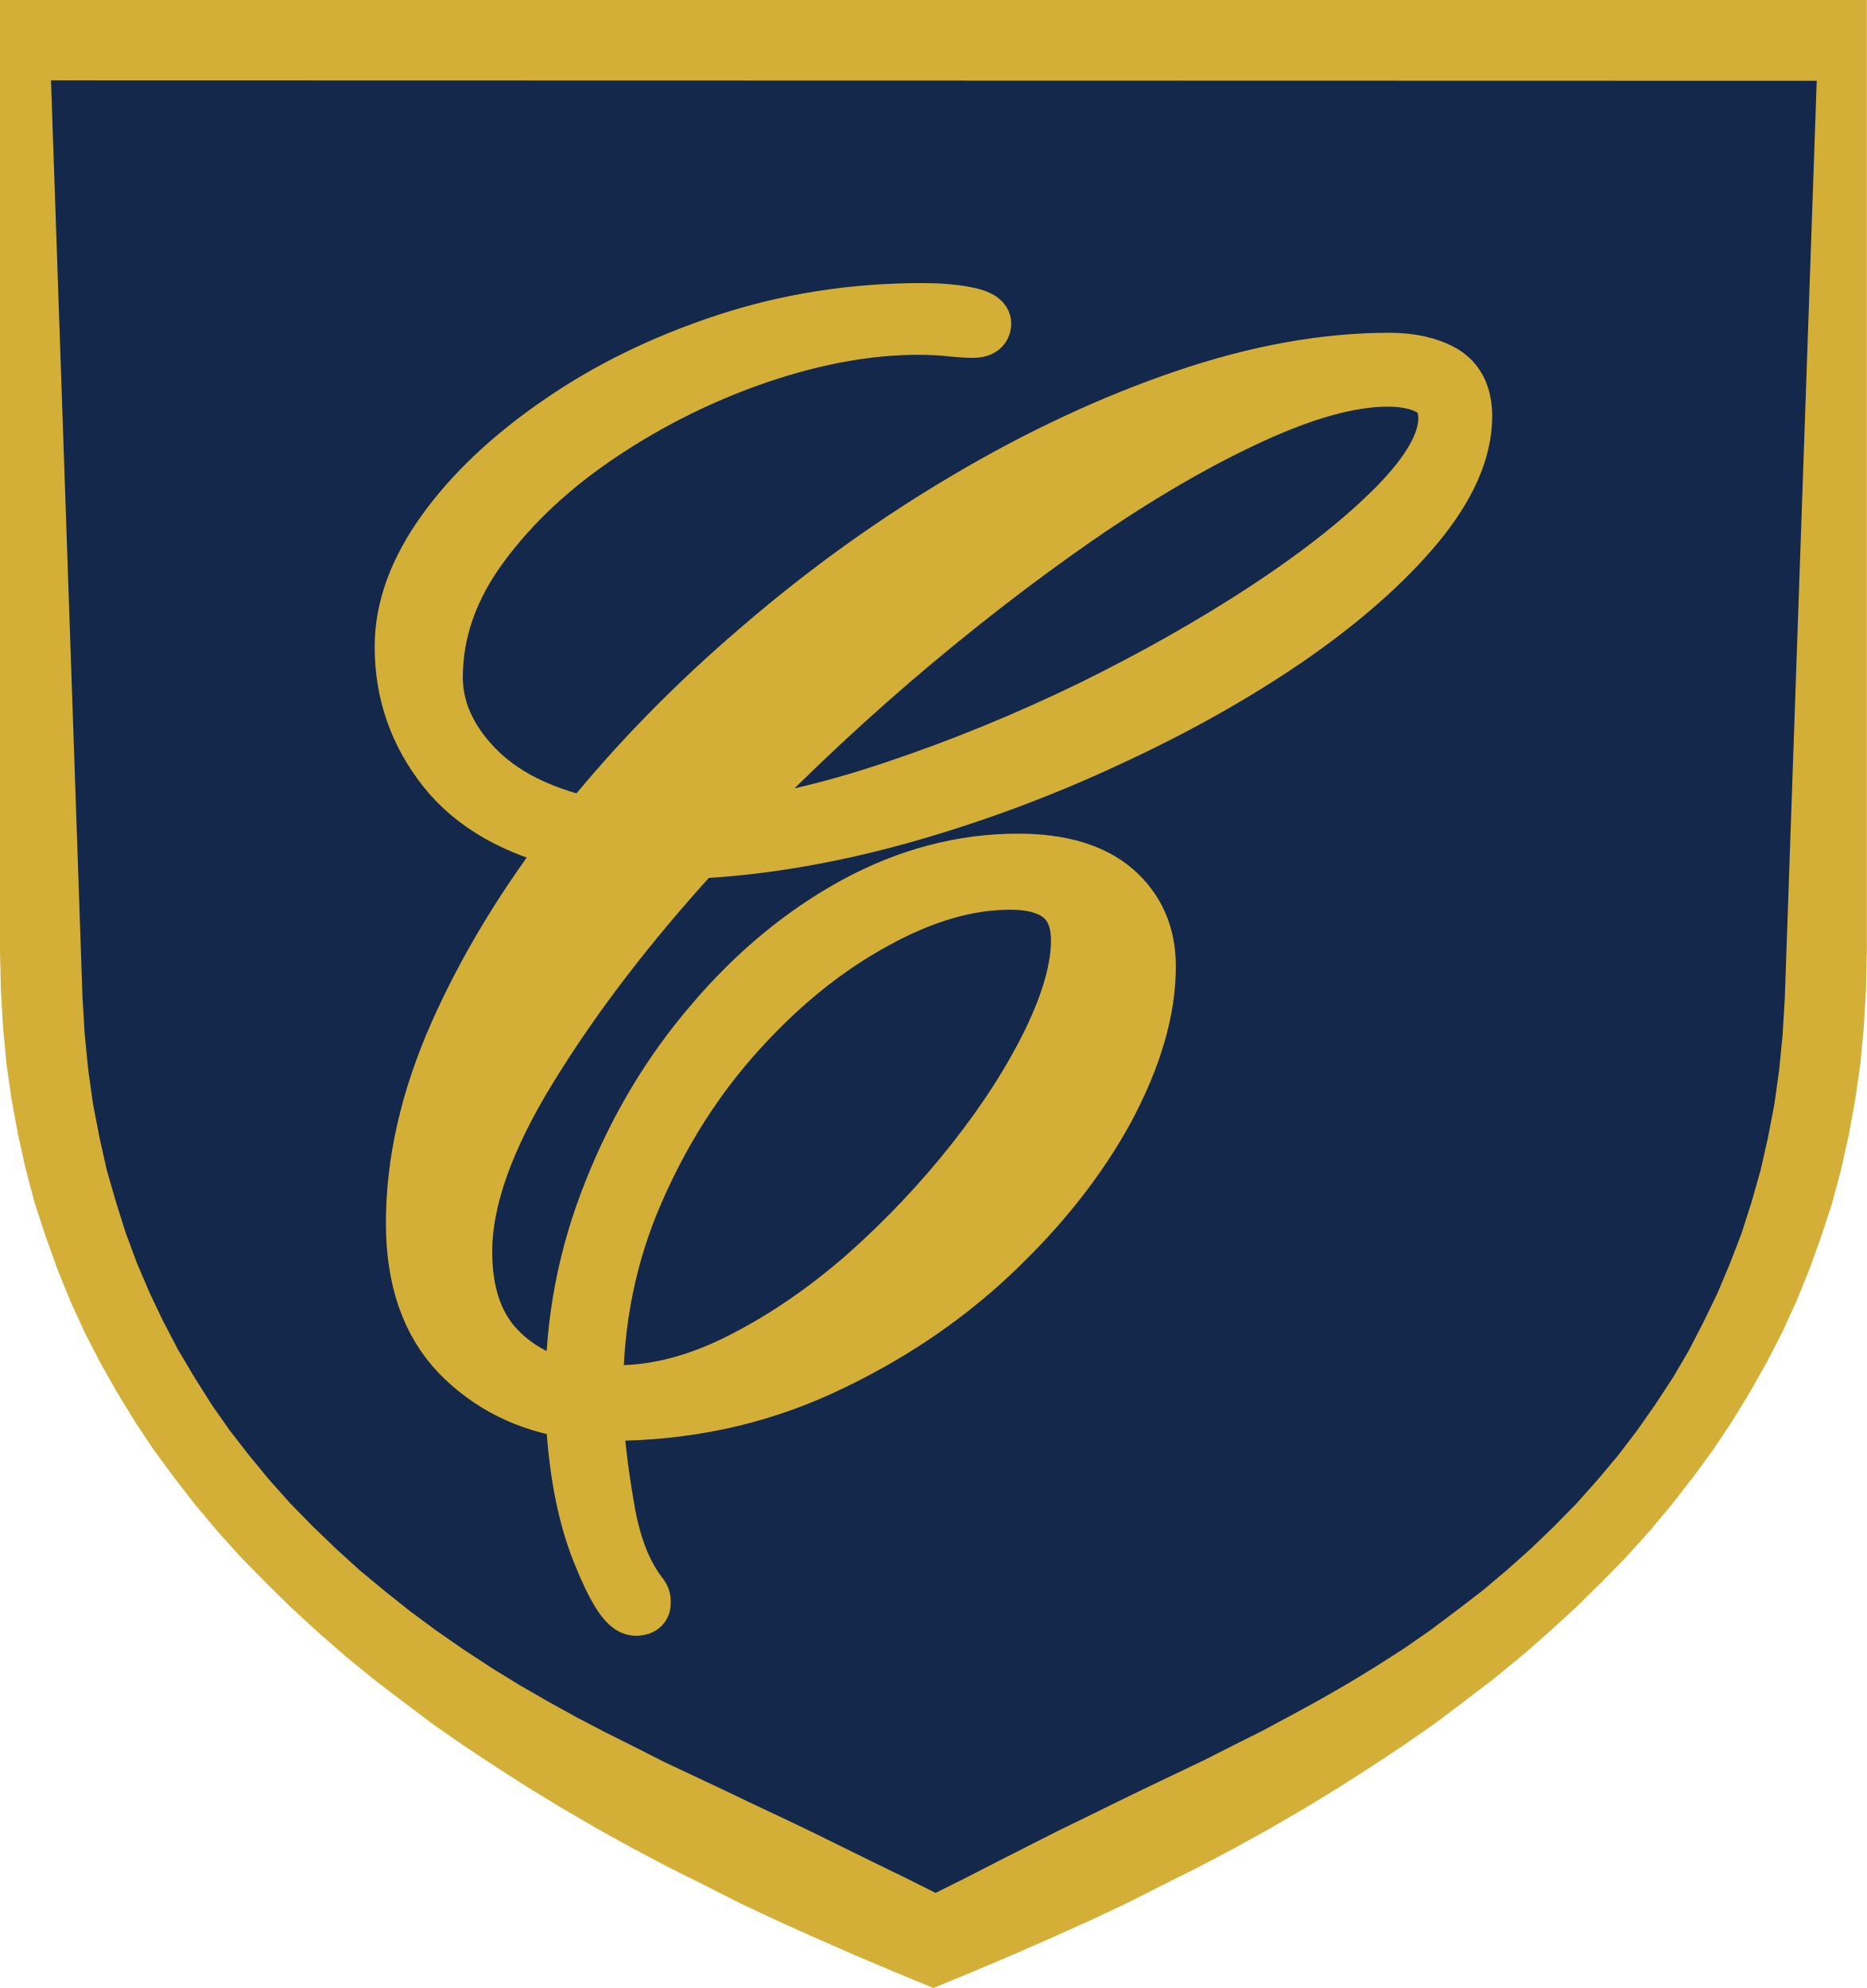
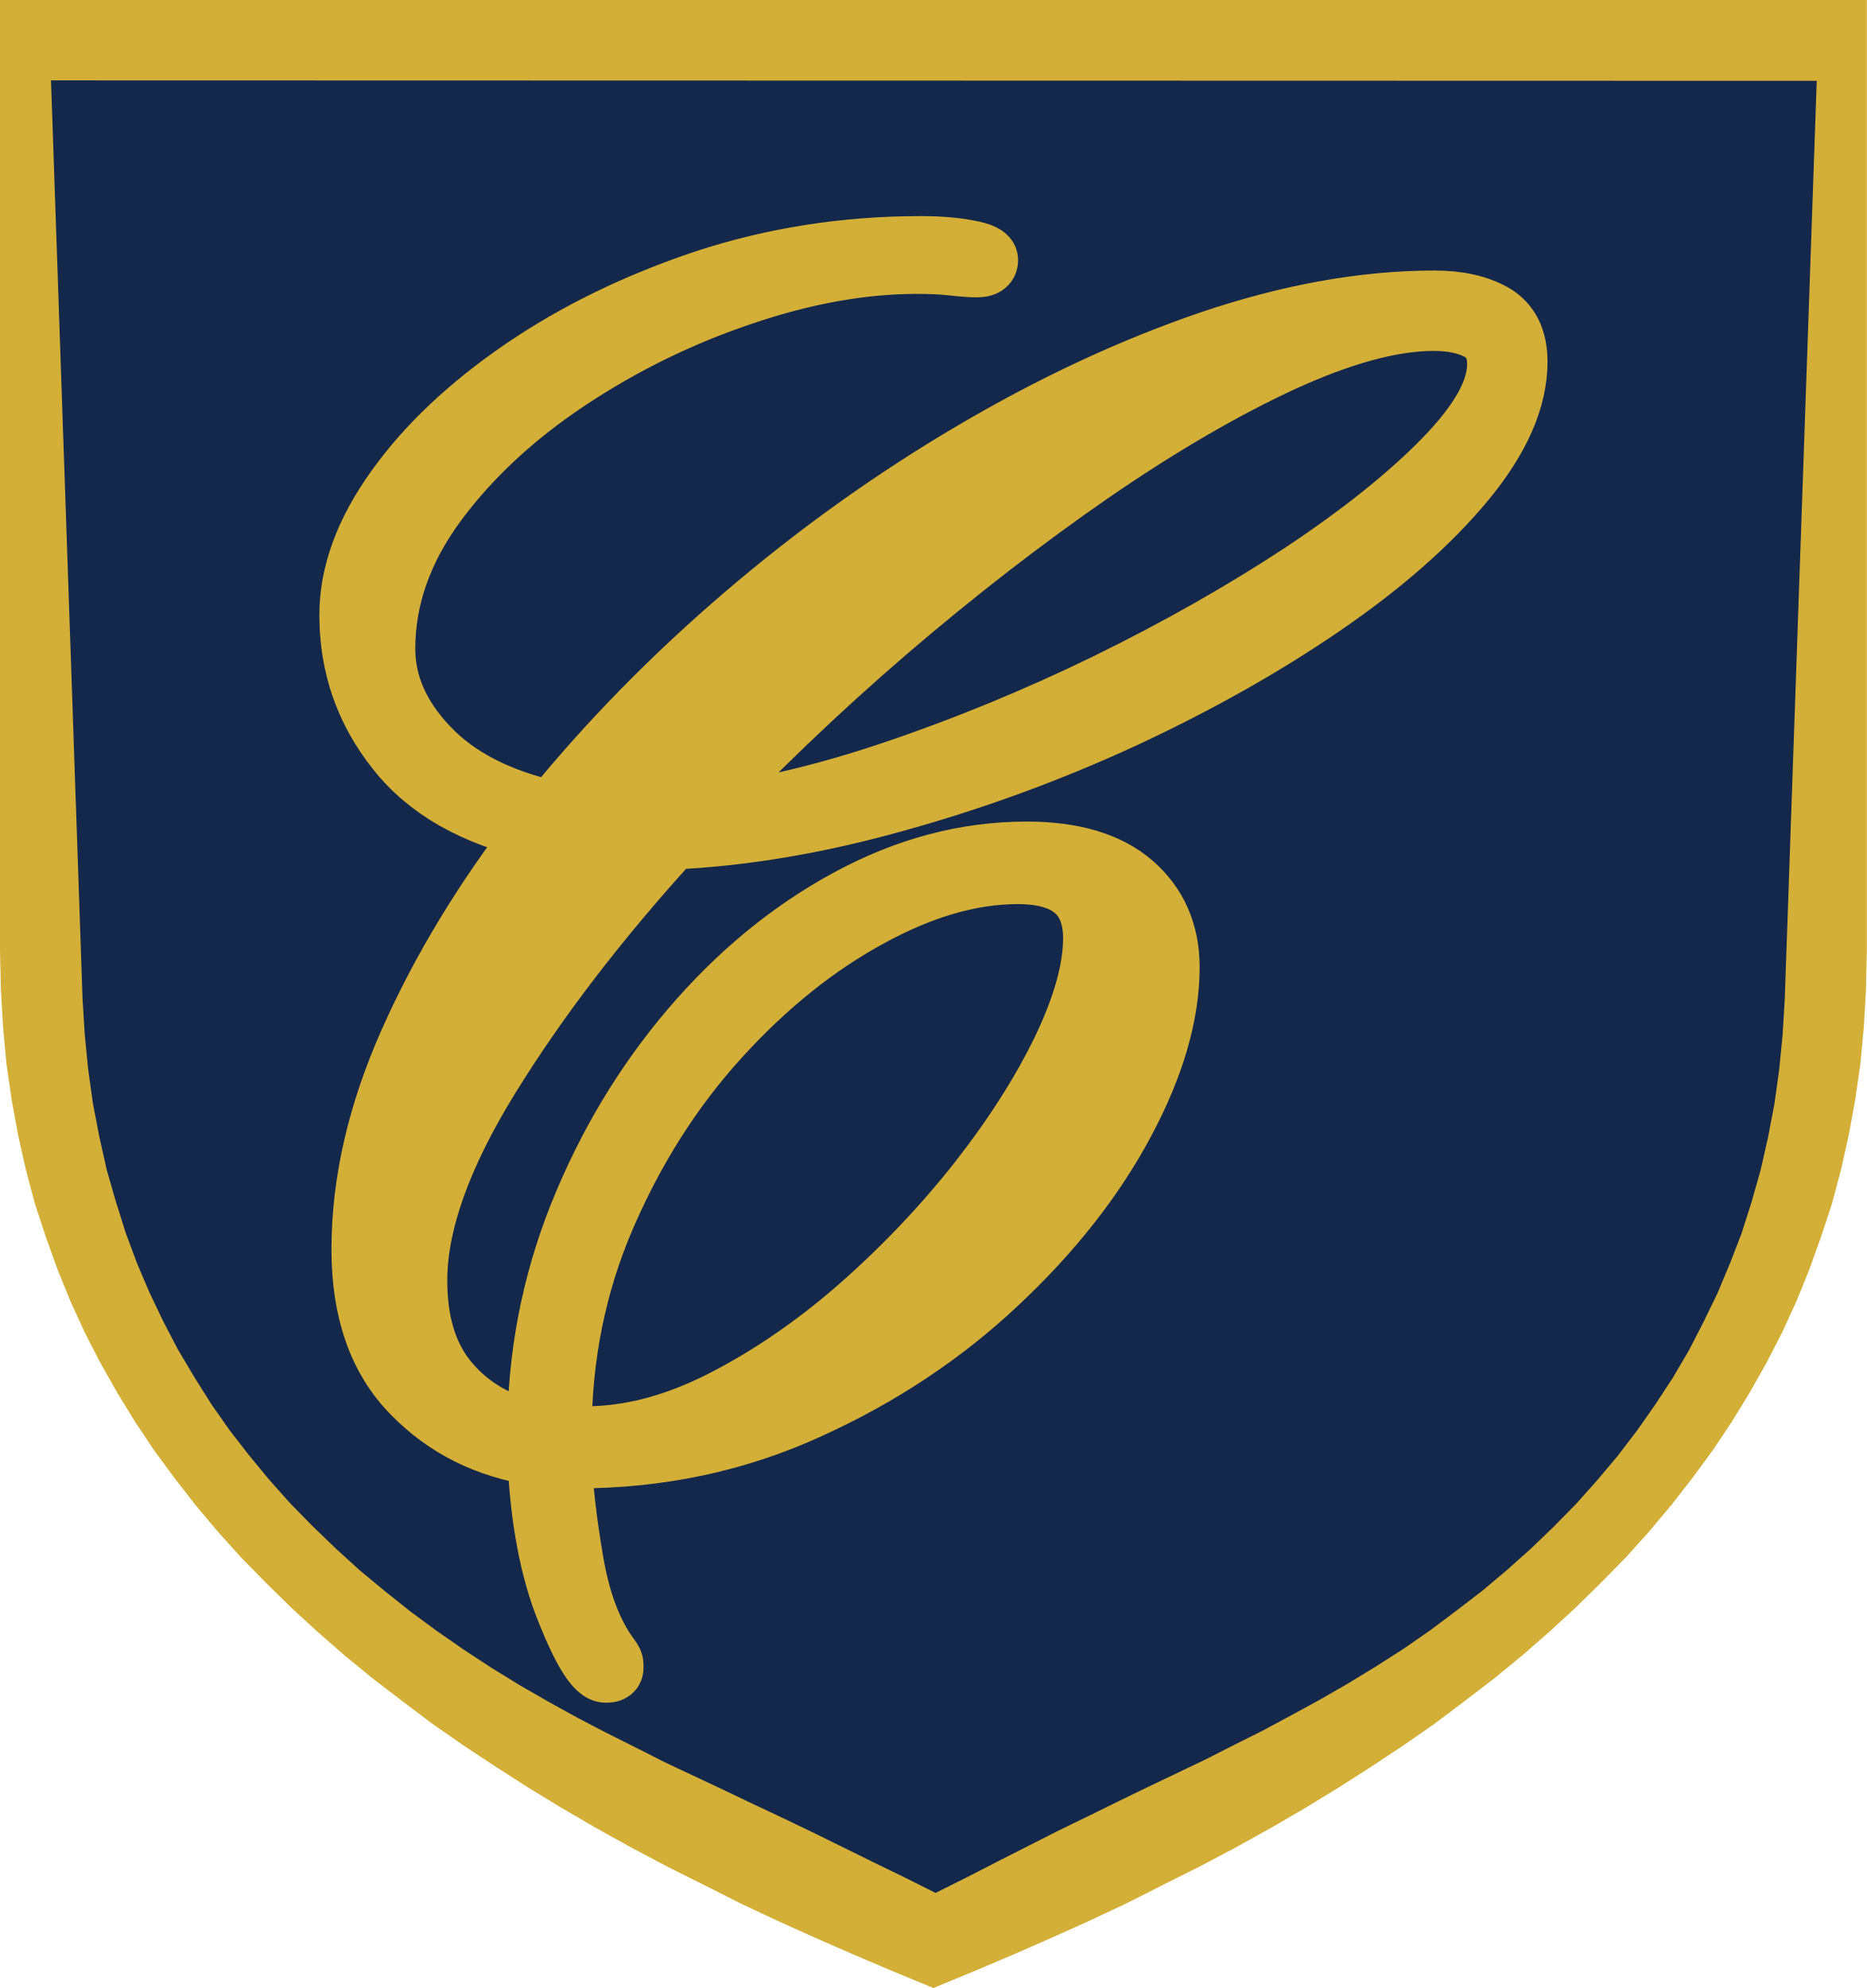
- <svg xmlns="http://www.w3.org/2000/svg" viewBox="40 30 432 460">
+ <svg xmlns="http://www.w3.org/2000/svg" viewBox="40 30 432 460" preserveAspectRatio="none">
  <polygon points="40.0,30.0 472.0,30.0 472.0,250.0 472.0,250.0 471.8,258.9 471.3,267.6 470.5,276.2 469.3,284.5 467.8,292.7 466.0,300.7 463.9,308.6 461.4,316.2 458.7,323.7 455.7,331.1 452.4,338.3 448.8,345.3 444.9,352.2 440.8,358.9 436.4,365.5 431.7,371.9 426.8,378.2 421.6,384.4 416.2,390.4 410.5,396.2 404.6,402.0 398.5,407.6 392.2,413.1 385.6,418.5 378.8,423.7 371.9,428.9 364.7,433.9 357.3,438.8 349.8,443.6 342.1,448.3 334.2,452.9 326.1,457.4 317.8,461.8 309.4,466.0 300.9,470.3 292.2,474.4 283.3,478.4 274.4,482.3 265.2,486.2 256.0,490.0 246.8,486.2 237.6,482.3 228.7,478.4 219.8,474.4 211.1,470.3 202.6,466.0 194.2,461.8 185.9,457.4 177.8,452.9 169.9,448.3 162.2,443.6 154.7,438.8 147.3,433.9 140.1,428.9 133.2,423.7 126.4,418.5 119.8,413.1 113.5,407.6 107.4,402.0 101.5,396.2 95.8,390.4 90.4,384.4 85.2,378.2 80.3,371.9 75.6,365.5 71.2,358.9 67.1,352.2 63.2,345.3 59.6,338.3 56.3,331.1 53.3,323.7 50.6,316.2 48.1,308.6 46.0,300.7 44.2,292.7 42.7,284.5 41.5,276.2 40.7,267.6 40.2,258.9 40.0,250.0" fill="#d4af37" />
  <polygon points="51.8,48.6 460.4,48.7 453.0,261.2 453.0,261.2 452.5,269.5 451.7,277.6 450.6,285.5 449.1,293.3 447.4,300.8 445.3,308.2 443.0,315.4 440.3,322.4 437.4,329.3 434.2,335.9 430.8,342.5 427.1,348.8 423.1,354.9 418.9,360.9 414.4,366.8 409.7,372.4 404.8,377.9 399.6,383.2 394.3,388.3 388.7,393.3 383.0,398.1 377.0,402.7 371.0,407.2 364.8,411.5 358.4,415.6 352.0,419.5 345.4,423.3 338.8,426.9 332.1,430.5 325.5,433.8 318.8,437.2 312.1,440.4 305.4,443.6 298.6,446.9 291.9,450.2 285.1,453.5 278.2,457.0 271.1,460.6 263.9,464.3 256.5,468.0 249.1,464.3 241.9,460.8 234.8,457.3 227.9,453.9 221.0,450.6 214.2,447.4 207.3,444.1 200.5,440.9 193.7,437.7 187.0,434.3 180.2,430.9 173.5,427.4 166.8,423.7 160.2,419.9 153.7,415.9 147.3,411.7 141.1,407.4 135.0,402.9 129.1,398.2 123.3,393.4 117.8,388.4 112.4,383.2 107.2,377.9 102.3,372.4 97.6,366.7 93.1,360.9 88.9,354.9 85.0,348.7 81.2,342.3 77.8,335.8 74.6,329.1 71.7,322.3 69.1,315.3 66.8,308.0 64.7,300.7 63.0,293.1 61.5,285.3 60.4,277.4 59.6,269.3 59.1,261.0" fill="#14284b" />
-   <path d="M187.1 402.0Q184.0 402.0 178.8 389.0Q173.6 376.0 172.7 356.4Q156.9 354.1 146.3 343.3Q135.8 332.4 135.8 313.0Q135.8 291.8 145.8 269.2Q155.9 246.5 172.7 224.8Q152.8 220.3 143.0 207.9Q133.2 195.5 133.2 179.6Q133.2 166.5 142.9 153.0Q152.6 139.5 169.5 127.9Q186.4 116.2 208.0 109.1Q229.6 102.0 253.4 102.0Q259.1 102.0 263.3 102.8Q267.5 103.6 267.5 104.9Q267.5 106.3 265.2 106.3Q263.3 106.3 260.1 106.0Q256.9 105.6 252.5 105.6Q235.2 105.6 215.7 112.2Q196.3 118.8 179.2 130.2Q162.1 141.6 151.4 156.1Q140.6 170.7 140.6 186.7Q140.6 197.8 149.7 207.4Q158.8 217.0 175.8 220.9Q193.5 199.0 216.3 179.6Q239.0 160.1 264.2 145.3Q289.3 130.5 314.3 122.0Q339.3 113.5 361.5 113.5Q369.0 113.5 373.9 116.3Q378.8 119.2 378.8 126.3Q378.8 138.1 367.7 151.5Q356.6 164.8 337.9 177.7Q319.2 190.5 295.9 201.2Q272.7 212.0 248.0 218.9Q223.4 225.7 201.0 226.8Q177.7 252.3 162.6 276.9Q147.4 301.5 147.4 319.6Q147.4 333.3 154.2 341.2Q161.1 349.1 172.7 351.5Q172.7 327.7 181.5 305.8Q190.2 283.8 205.0 266.6Q219.7 249.3 238.0 239.3Q256.3 229.4 275.6 229.4Q290.2 229.4 297.9 236.0Q305.6 242.7 305.6 253.6Q305.6 268.6 296.1 286.4Q286.5 304.1 269.4 320.2Q252.4 336.2 229.7 346.6Q207.1 356.9 180.9 356.9Q178.8 356.9 177.7 356.7Q178.1 366.1 180.3 378.8Q182.4 391.6 188.0 398.9Q188.7 399.7 188.7 400.3Q188.7 400.8 188.7 401.1Q188.7 402.0 187.1 402.0ZM205.3 222.1Q224.4 220.2 247.2 212.5Q269.9 204.9 292.4 194.0Q314.8 183.0 333.5 170.7Q352.1 158.4 363.4 146.9Q374.7 135.3 374.7 126.8Q374.7 121.8 371.0 119.7Q367.2 117.6 361.1 117.6Q348.3 117.6 329.6 126.2Q310.8 134.8 289.3 149.6Q267.8 164.5 246.1 183.1Q224.4 201.8 205.3 222.1ZM182.8 352.4Q196.8 352.4 211.8 344.7Q226.7 337.1 240.6 324.9Q254.4 312.6 265.5 298.5Q276.6 284.4 283.2 270.8Q289.7 257.3 289.7 247.6Q289.7 234.0 273.7 234.0Q258.9 234.0 242.3 243.2Q225.6 252.3 211.0 268.4Q196.3 284.5 187.0 306.0Q177.7 327.4 177.7 352.0V352.2Q179.0 352.4 180.3 352.4Q181.6 352.4 182.8 352.4Z" fill="#d4af37" stroke="#d4af37" stroke-width="13" stroke-linejoin="round" />
+   <path d="M180.2 417.0Q176.8 417.0 171.1 402.7Q165.3 388.4 164.4 366.8Q147.0 364.3 135.4 352.4Q123.7 340.5 123.7 319.1Q123.7 295.8 134.8 270.9Q145.9 246.0 164.4 222.1Q142.4 217.2 131.7 203.5Q120.9 189.9 120.9 172.3Q120.9 158.0 131.6 143.1Q142.2 128.2 160.9 115.4Q179.5 102.7 203.2 94.8Q227.0 87.0 253.1 87.0Q259.4 87.0 264.0 87.9Q268.6 88.7 268.6 90.2Q268.6 91.8 266.1 91.8Q264.0 91.8 260.5 91.4Q257.0 91.0 252.2 91.0Q233.1 91.0 211.7 98.3Q190.3 105.5 171.5 118.0Q152.7 130.5 140.9 146.5Q129.1 162.6 129.1 180.1Q129.1 192.4 139.1 202.9Q149.1 213.5 167.8 217.7Q187.3 193.7 212.3 172.3Q237.3 150.9 265.0 134.6Q292.6 118.3 320.1 108.9Q347.6 99.6 372.0 99.6Q380.3 99.6 385.7 102.7Q391.1 105.9 391.1 113.7Q391.1 126.7 378.9 141.4Q366.7 156.1 346.1 170.2Q325.5 184.3 299.9 196.2Q274.3 208.0 247.2 215.5Q220.1 223.1 195.5 224.2Q169.9 252.3 153.2 279.4Q136.5 306.5 136.5 326.3Q136.5 341.4 144.1 350.1Q151.6 358.8 164.4 361.5Q164.4 335.3 174.0 311.2Q183.7 287.0 199.9 268.0Q216.1 249.0 236.2 238.1Q256.4 227.1 277.6 227.1Q293.6 227.1 302.1 234.4Q310.6 241.8 310.6 253.8Q310.6 270.2 300.1 289.8Q289.6 309.4 270.8 327.0Q252.0 344.7 227.1 356.0Q202.2 367.4 173.4 367.4Q171.1 367.4 169.9 367.2Q170.3 377.5 172.7 391.5Q175.1 405.5 181.2 413.6Q181.9 414.5 181.9 415.1Q181.9 415.7 181.9 416.0Q181.9 417.0 180.2 417.0ZM200.3 219.1Q221.3 217.0 246.3 208.6Q271.3 200.2 296.0 188.2Q320.7 176.1 341.2 162.6Q361.7 149.0 374.1 136.3Q386.5 123.6 386.5 114.3Q386.5 108.8 382.4 106.5Q378.3 104.2 371.7 104.2Q357.5 104.2 336.9 113.6Q316.3 123.1 292.6 139.4Q269.0 155.7 245.1 176.2Q221.3 196.7 200.3 219.1ZM175.5 362.4Q190.9 362.4 207.3 354.0Q223.7 345.6 239.0 332.2Q254.3 318.7 266.5 303.2Q278.7 287.6 285.9 272.7Q293.0 257.8 293.0 247.1Q293.0 232.2 275.5 232.2Q259.2 232.2 240.9 242.3Q222.6 252.3 206.5 270.0Q190.3 287.8 180.1 311.4Q169.9 334.9 169.9 362.0V362.2Q171.3 362.4 172.7 362.4Q174.1 362.4 175.5 362.4Z" fill="#d4af37" stroke="#d4af37" stroke-width="14" stroke-linejoin="round" />
</svg>
